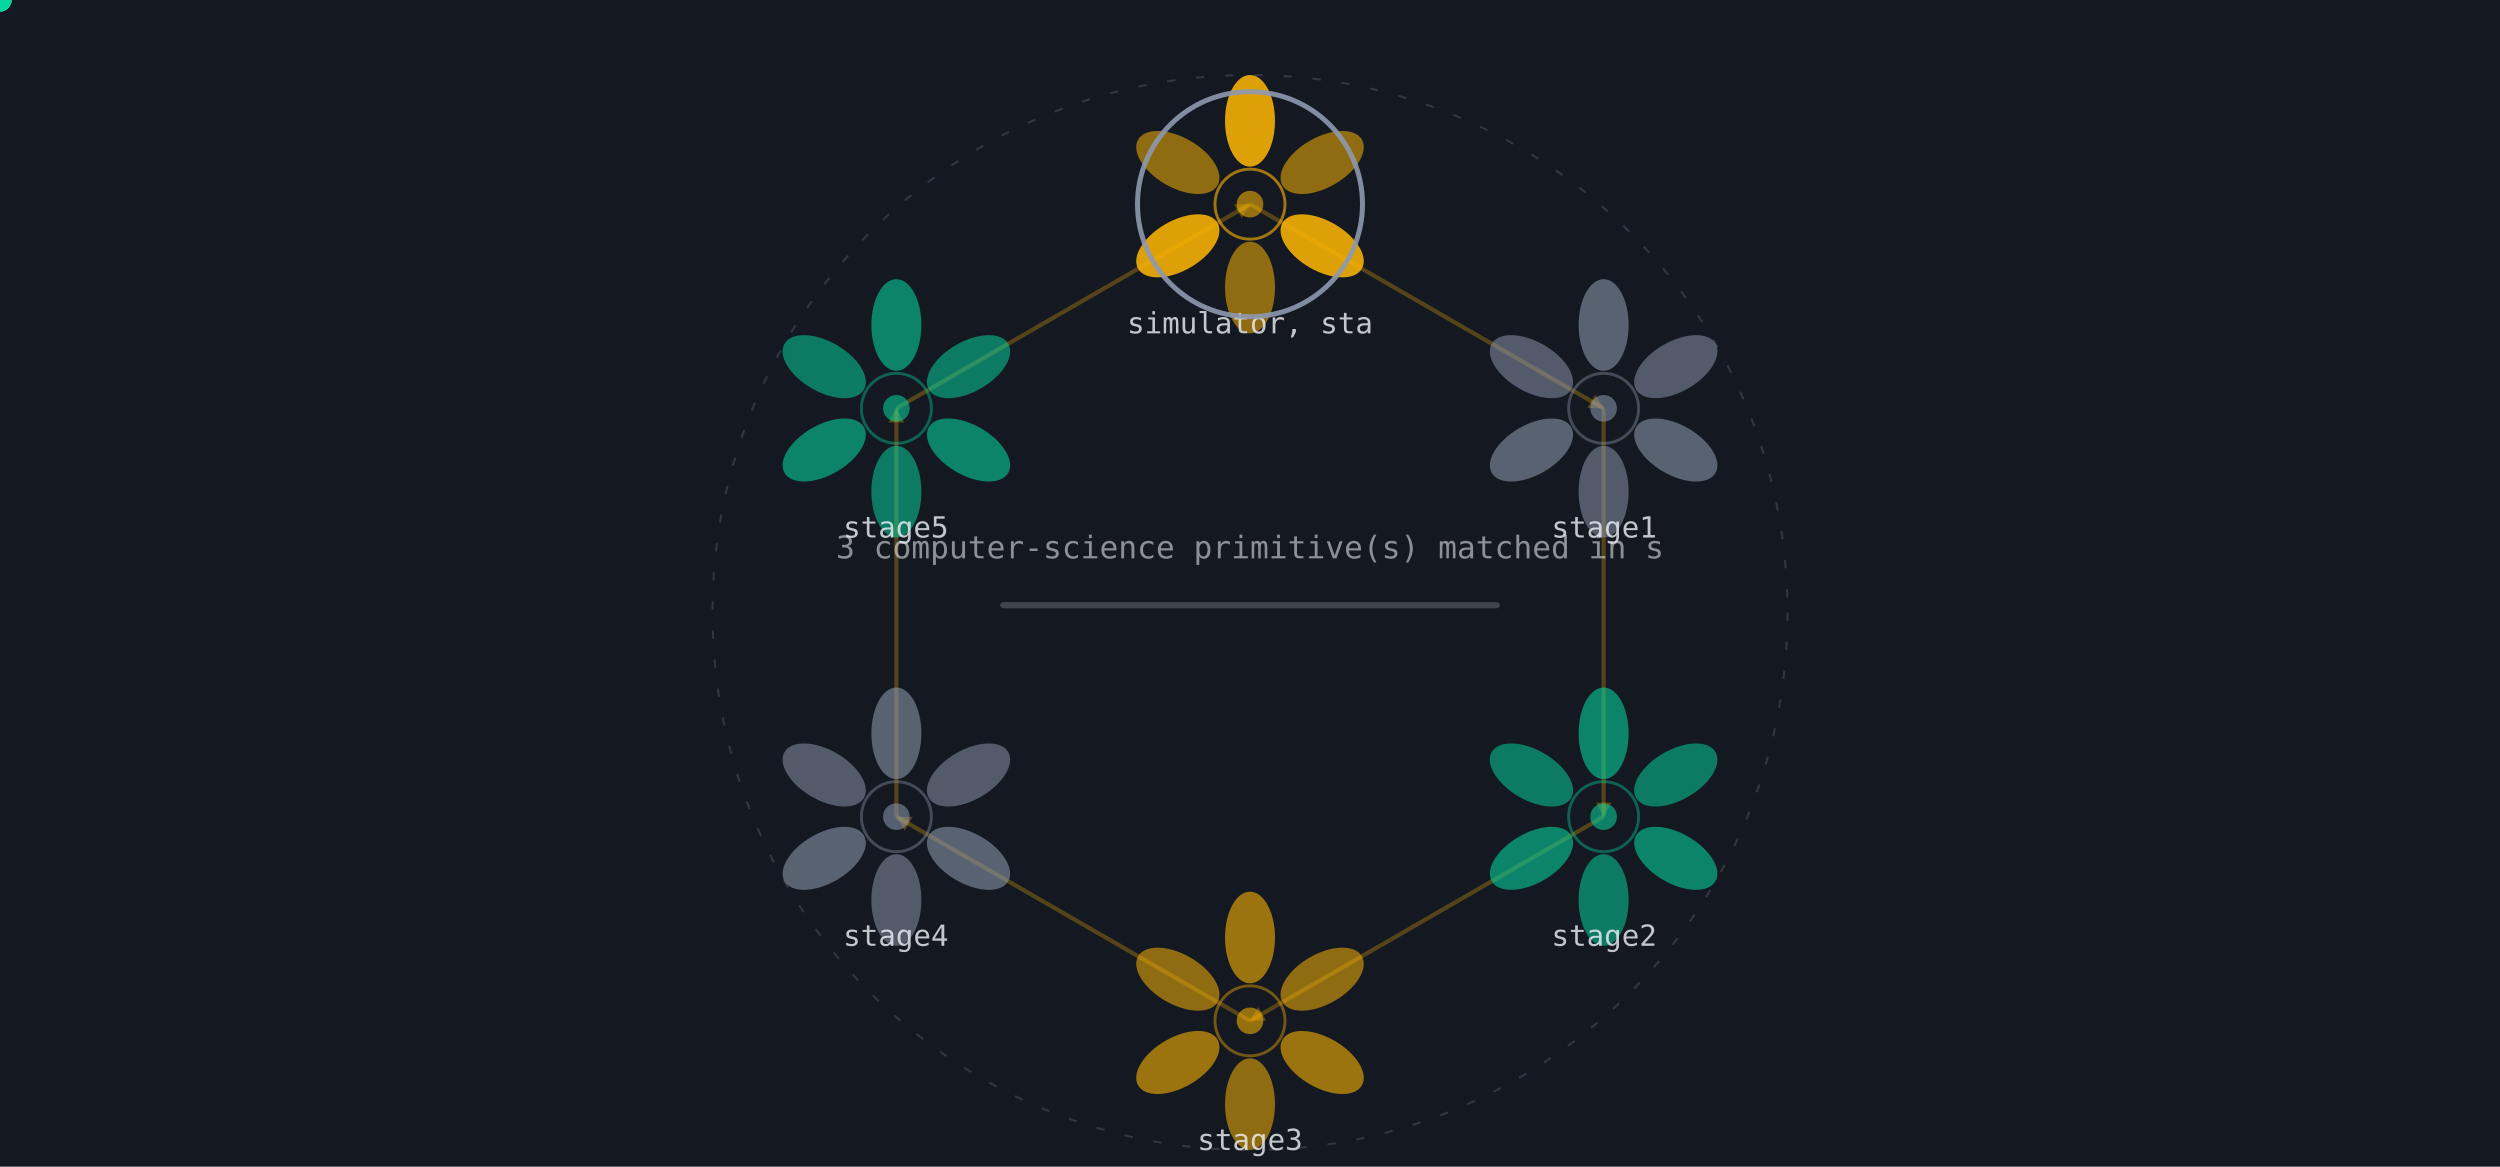
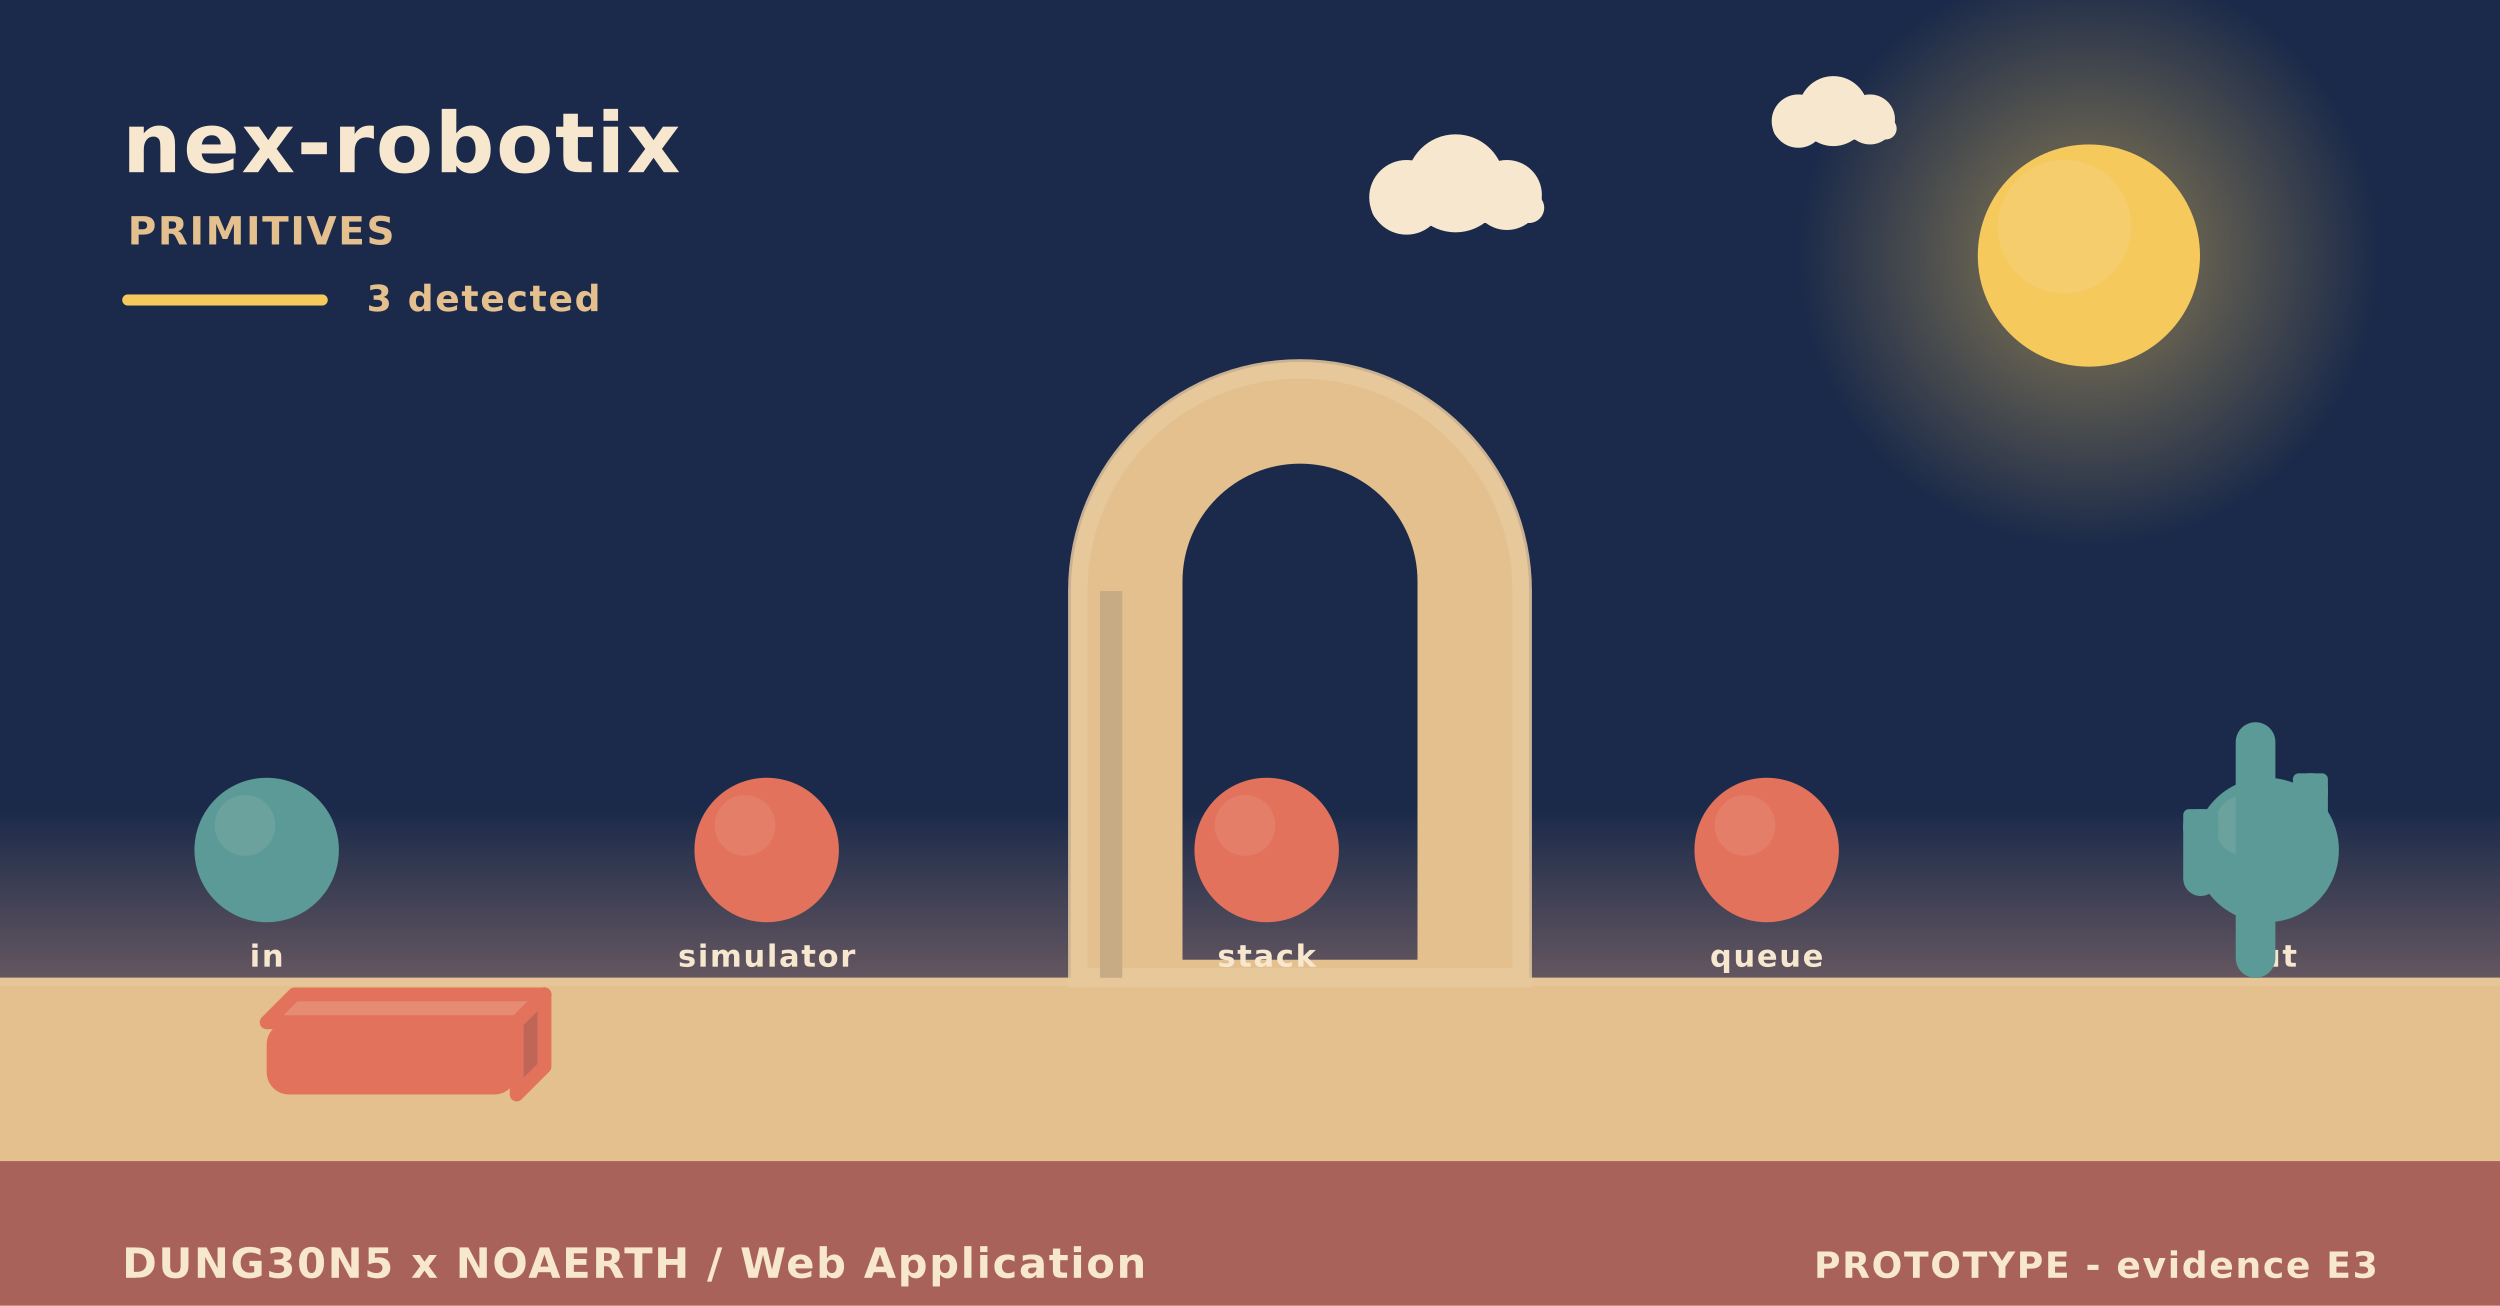
- <svg xmlns="http://www.w3.org/2000/svg" viewBox="0 0 1200 560" width="1200" height="560" role="img" aria-label="nex-robotix state machine">
-   <rect width="1200" height="560" fill="#141821" />
-   <defs>
-     <linearGradient id="gs" x1="0" y1="0" x2="1" y2="1">
-       <stop offset="0%" stop-color="#ffb703" />
-       <stop offset="100%" stop-color="#8d99ae" />
-     </linearGradient>
-   </defs>
-   <circle cx="600.00" cy="294.00" r="258.00" fill="none" stroke="rgba(238,241,246,0.140)" stroke-width="1.00" opacity="1.00" stroke-dasharray="4 10" />
-   <line x1="600.00" y1="98.00" x2="769.74" y2="196.00" stroke="rgba(255,183,3,0.500)" stroke-width="2.00" opacity="0.55" />
-   <polygon points="769.74,196.00 765.75,189.31 761.95,195.89" fill="rgba(255,183,3,0.500)" opacity="0.55" />
-   <g opacity="0.9">
-     <circle cx="0.00" cy="0.00" r="5.50" fill="#06d6a0" opacity="1.00" />
-     <animateTransform attributeName="transform" type="translate" values="600.00,98.00 769.74,196.00" dur="6.85s" begin="0.0s" repeatCount="indefinite" />
-     <animateTransform attributeName="transform" type="translate" values="769.74,196.00 600.00,98.00" dur="6.85s" begin="3.425s" repeatCount="indefinite" />
+ <svg xmlns="http://www.w3.org/2000/svg" width="900" height="470" viewBox="0 0 900 470" role="img" aria-label="nex-robotix - how it behaves">
+   <linearGradient id="skys" x1="0" y1="0" x2="0" y2="1">
+     <stop offset="0" stop-color="#1b2a4a" />
+     <stop offset="0.62" stop-color="#1b2a4a" />
+     <stop offset="1" stop-color="#f3ad8a" />
+   </linearGradient>
+   <rect width="900" height="470" fill="url(#skys)" />
+   <radialGradient id="suns">
+     <stop offset="0.35" stop-color="#f5c95c" stop-opacity="0.34" />
+     <stop offset="1" stop-color="#f5c95c" stop-opacity="0" />
+   </radialGradient>
+   <circle cx="752" cy="92" r="104" fill="url(#suns)" />
+   <circle cx="752" cy="92" r="40" fill="#f5c95c" />
+   <circle cx="743.2" cy="81.6" r="24" fill="#f5d27e" opacity="0.5" />
+   <g>
+     <circle cx="524" cy="66" r="17.64" fill="#f6e7ce" />
+     <circle cx="506.36" cy="71.04" r="13.44" fill="#f6e7ce" />
+     <circle cx="542.48" cy="70.2" r="12.6" fill="#f6e7ce" />
+     <rect x="493.76" y="69.36" width="62.16" height="10.92" rx="5.46" fill="#f6e7ce" />
+     <animateTransform attributeName="transform" type="translate" values="0 0;24 0;0 0" dur="36s" begin="0s" repeatCount="indefinite" />
  </g>
-   <line x1="769.74" y1="196.00" x2="769.74" y2="392.00" stroke="rgba(255,183,3,0.500)" stroke-width="2.00" opacity="0.55" />
-   <polygon points="769.74,392.00 773.54,385.20 765.94,385.20" fill="rgba(255,183,3,0.500)" opacity="0.55" />
-   <g opacity="0.9">
-     <circle cx="0.00" cy="0.00" r="5.50" fill="#06d6a0" opacity="1.00" />
-     <animateTransform attributeName="transform" type="translate" values="769.74,196.00 769.74,392.00" dur="6.85s" begin="1.142s" repeatCount="indefinite" />
-     <animateTransform attributeName="transform" type="translate" values="769.74,392.00 769.74,196.00" dur="6.85s" begin="4.567s" repeatCount="indefinite" />
+   <g>
+     <circle cx="660" cy="40" r="12.6" fill="#f6e7ce" />
+     <circle cx="647.4" cy="43.6" r="9.6" fill="#f6e7ce" />
+     <circle cx="673.2" cy="43" r="9" fill="#f6e7ce" />
+     <rect x="638.4" y="42.4" width="44.4" height="7.8" rx="3.9" fill="#f6e7ce" />
+     <animateTransform attributeName="transform" type="translate" values="0 0;-18 0;0 0" dur="46s" begin="3s" repeatCount="indefinite" />
  </g>
-   <line x1="769.74" y1="392.00" x2="600.00" y2="490.00" stroke="rgba(255,183,3,0.500)" stroke-width="2.00" opacity="0.55" />
-   <polygon points="600.00,490.00 607.79,489.89 603.99,483.31" fill="rgba(255,183,3,0.500)" opacity="0.55" />
-   <g opacity="0.9">
-     <circle cx="0.00" cy="0.00" r="5.50" fill="#06d6a0" opacity="1.00" />
-     <animateTransform attributeName="transform" type="translate" values="769.74,392.00 600.00,490.00" dur="6.85s" begin="2.283s" repeatCount="indefinite" />
-     <animateTransform attributeName="transform" type="translate" values="600.00,490.00 769.74,392.00" dur="6.85s" begin="5.708s" repeatCount="indefinite" />
+   <rect x="0" y="352" width="900" height="118" fill="#e3c08d" />
+   <rect x="0" y="352" width="900" height="3" fill="#e6c596" />
+   <text x="44" y="62" font-family="Verdana,DejaVu Sans,sans-serif" font-size="30" font-weight="700" letter-spacing="0.6" fill="#f6e7ce" text-anchor="start">nex-robotix</text>
+   <text x="46" y="88" font-family="Verdana,DejaVu Sans,sans-serif" font-size="14" font-weight="700" letter-spacing="0.6" fill="#e3c08d" text-anchor="start">PRIMITIVES</text>
+   <rect x="44" y="106" width="74" height="4" rx="2" fill="#f5c95c" />
+   <text x="132" y="112" font-family="Verdana,DejaVu Sans,sans-serif" font-size="13" font-weight="700" letter-spacing="0.6" fill="#e3c08d" text-anchor="start">3 detected</text>
+   <path d="M388,352 L388,212.8 A80,80 0 0 1 548,212.8 L548,352 Z M423.2,348 L423.2,209.22 A44.8,44.8 0 0 1 512.8,209.22 L512.8,348 Z" fill="#e3c08d" fill-rule="evenodd" stroke="#e3c08d" stroke-width="5" stroke-linejoin="round" />
+   <path d="M388,352 L388,212.8 A80,80 0 0 1 548,212.8 L548,352 Z" fill="none" stroke="#e8c99d" stroke-width="7" stroke-linecap="round" opacity="0.85" />
+   <rect x="396" y="212.8" width="8" height="139.2" fill="#c7ab84" />
+   <circle cx="96" cy="306" r="26" fill="#5b9a97" />
+   <circle cx="88.2" cy="297.16" r="10.92" fill="#7aa9a2" opacity="0.55" />
+   <text x="96" y="348" font-family="Verdana,DejaVu Sans,sans-serif" font-size="11" font-weight="700" letter-spacing="0.6" fill="#f6e7ce" text-anchor="middle">in</text>
+   <g>
+     <circle cx="276" cy="306" r="26" fill="#e2725b" />
+     <circle cx="268.2" cy="297.16" r="10.92" fill="#e68972" opacity="0.55" />
+     <animate attributeName="opacity" values="0.8;1;0.8" dur="4.6s" begin="0s" repeatCount="indefinite" />
  </g>
-   <line x1="600.00" y1="490.00" x2="430.26" y2="392.00" stroke="rgba(255,183,3,0.500)" stroke-width="2.00" opacity="0.55" />
-   <polygon points="430.26,392.00 434.25,398.69 438.05,392.11" fill="rgba(255,183,3,0.500)" opacity="0.55" />
-   <g opacity="0.9">
-     <circle cx="0.00" cy="0.00" r="5.50" fill="#06d6a0" opacity="1.00" />
-     <animateTransform attributeName="transform" type="translate" values="600.00,490.00 430.26,392.00" dur="6.85s" begin="3.425s" repeatCount="indefinite" />
-     <animateTransform attributeName="transform" type="translate" values="430.26,392.00 600.00,490.00" dur="6.85s" begin="6.85s" repeatCount="indefinite" />
+   <text x="276" y="348" font-family="Verdana,DejaVu Sans,sans-serif" font-size="11" font-weight="700" letter-spacing="0.6" fill="#f6e7ce" text-anchor="middle">simulator</text>
+   <g>
+     <circle cx="456" cy="306" r="26" fill="#e2725b" />
+     <circle cx="448.2" cy="297.16" r="10.92" fill="#e68972" opacity="0.55" />
+     <animate attributeName="opacity" values="0.8;1;0.8" dur="5.2s" begin="0s" repeatCount="indefinite" />
  </g>
-   <line x1="430.26" y1="392.00" x2="430.26" y2="196.00" stroke="rgba(255,183,3,0.500)" stroke-width="2.00" opacity="0.55" />
-   <polygon points="430.26,196.00 426.46,202.80 434.06,202.80" fill="rgba(255,183,3,0.500)" opacity="0.55" />
-   <g opacity="0.9">
-     <circle cx="0.00" cy="0.00" r="5.50" fill="#06d6a0" opacity="1.00" />
-     <animateTransform attributeName="transform" type="translate" values="430.26,392.00 430.26,196.00" dur="6.85s" begin="4.567s" repeatCount="indefinite" />
-     <animateTransform attributeName="transform" type="translate" values="430.26,196.00 430.26,392.00" dur="6.85s" begin="7.992s" repeatCount="indefinite" />
+   <text x="456" y="348" font-family="Verdana,DejaVu Sans,sans-serif" font-size="11" font-weight="700" letter-spacing="0.6" fill="#f6e7ce" text-anchor="middle">stack</text>
+   <g>
+     <circle cx="636" cy="306" r="26" fill="#e2725b" />
+     <circle cx="628.2" cy="297.16" r="10.92" fill="#e68972" opacity="0.55" />
+     <animate attributeName="opacity" values="0.8;1;0.8" dur="5.8s" begin="0s" repeatCount="indefinite" />
  </g>
-   <line x1="430.26" y1="196.00" x2="600.00" y2="98.00" stroke="rgba(255,183,3,0.500)" stroke-width="2.00" opacity="0.55" />
-   <polygon points="600.00,98.00 592.21,98.11 596.01,104.69" fill="rgba(255,183,3,0.500)" opacity="0.55" />
-   <g opacity="0.9">
-     <circle cx="0.00" cy="0.00" r="5.50" fill="#06d6a0" opacity="1.00" />
-     <animateTransform attributeName="transform" type="translate" values="430.26,196.00 600.00,98.00" dur="6.85s" begin="5.708s" repeatCount="indefinite" />
-     <animateTransform attributeName="transform" type="translate" values="600.00,98.00 430.26,196.00" dur="6.85s" begin="9.133s" repeatCount="indefinite" />
-   </g>
-   <ellipse cx="600.00" cy="58.00" rx="12.00" ry="22.00" fill="rgba(255,183,3,0.900)" opacity="0.95" transform="rotate(0.0 600.00 58.00)" />
-   <ellipse cx="634.64" cy="78.00" rx="12.00" ry="22.00" fill="rgba(255,183,3,0.550)" opacity="0.95" transform="rotate(60.0 634.64 78.00)" />
-   <ellipse cx="634.64" cy="118.00" rx="12.00" ry="22.00" fill="rgba(255,183,3,0.900)" opacity="0.95" transform="rotate(120.0 634.64 118.00)" />
-   <ellipse cx="600.00" cy="138.00" rx="12.00" ry="22.00" fill="rgba(255,183,3,0.550)" opacity="0.95" transform="rotate(180.0 600.00 138.00)" />
-   <ellipse cx="565.36" cy="118.00" rx="12.00" ry="22.00" fill="rgba(255,183,3,0.900)" opacity="0.95" transform="rotate(240.0 565.36 118.00)" />
-   <ellipse cx="565.36" cy="78.00" rx="12.00" ry="22.00" fill="rgba(255,183,3,0.550)" opacity="0.95" transform="rotate(300.0 565.36 78.00)" />
-   <circle cx="600.00" cy="98.00" r="16.80" fill="none" stroke="rgba(255,183,3,0.900)" stroke-width="1.40" opacity="0.66" />
-   <circle cx="600.00" cy="98.00" r="6.40" fill="rgba(255,183,3,0.550)" opacity="1.00" />
-   <text x="600" y="160" font-family="ui-monospace,Menlo,monospace" font-size="14" fill="rgba(238,241,246,0.800)" text-anchor="middle">simulator, sta</text>
-   <g>
-     <circle cx="600.00" cy="98.00" r="54.00" fill="none" stroke="#8d99ae" stroke-width="2.40" opacity="0.90" />
-     <animate attributeName="opacity" values="0.25;1.0;0.25" dur="13.7s" begin="0.0s" repeatCount="indefinite" />
-   </g>
-   <ellipse cx="769.74" cy="156.00" rx="12.00" ry="22.00" fill="rgba(141,153,174,0.600)" opacity="0.95" transform="rotate(0.0 769.74 156.00)" />
-   <ellipse cx="804.38" cy="176.00" rx="12.00" ry="22.00" fill="rgba(141,153,174,0.550)" opacity="0.95" transform="rotate(60.0 804.38 176.00)" />
-   <ellipse cx="804.38" cy="216.00" rx="12.00" ry="22.00" fill="rgba(141,153,174,0.600)" opacity="0.95" transform="rotate(120.0 804.38 216.00)" />
-   <ellipse cx="769.74" cy="236.00" rx="12.00" ry="22.00" fill="rgba(141,153,174,0.550)" opacity="0.95" transform="rotate(180.0 769.74 236.00)" />
-   <ellipse cx="735.10" cy="216.00" rx="12.00" ry="22.00" fill="rgba(141,153,174,0.600)" opacity="0.95" transform="rotate(240.0 735.10 216.00)" />
-   <ellipse cx="735.10" cy="176.00" rx="12.00" ry="22.00" fill="rgba(141,153,174,0.550)" opacity="0.95" transform="rotate(300.0 735.10 176.00)" />
-   <circle cx="769.74" cy="196.00" r="16.80" fill="none" stroke="rgba(141,153,174,0.600)" stroke-width="1.40" opacity="0.66" />
-   <circle cx="769.74" cy="196.00" r="6.40" fill="rgba(141,153,174,0.550)" opacity="1.00" />
-   <text x="770" y="258" font-family="ui-monospace,Menlo,monospace" font-size="14" fill="rgba(238,241,246,0.800)" text-anchor="middle">stage1</text>
-   <ellipse cx="769.74" cy="352.00" rx="12.00" ry="22.00" fill="rgba(6,214,160,0.600)" opacity="0.95" transform="rotate(0.0 769.74 352.00)" />
-   <ellipse cx="804.38" cy="372.00" rx="12.00" ry="22.00" fill="rgba(6,214,160,0.550)" opacity="0.95" transform="rotate(60.0 804.38 372.00)" />
-   <ellipse cx="804.38" cy="412.00" rx="12.00" ry="22.00" fill="rgba(6,214,160,0.600)" opacity="0.95" transform="rotate(120.0 804.38 412.00)" />
-   <ellipse cx="769.74" cy="432.00" rx="12.00" ry="22.00" fill="rgba(6,214,160,0.550)" opacity="0.95" transform="rotate(180.0 769.74 432.00)" />
-   <ellipse cx="735.10" cy="412.00" rx="12.00" ry="22.00" fill="rgba(6,214,160,0.600)" opacity="0.95" transform="rotate(240.0 735.10 412.00)" />
-   <ellipse cx="735.10" cy="372.00" rx="12.00" ry="22.00" fill="rgba(6,214,160,0.550)" opacity="0.95" transform="rotate(300.0 735.10 372.00)" />
-   <circle cx="769.74" cy="392.00" r="16.80" fill="none" stroke="rgba(6,214,160,0.600)" stroke-width="1.40" opacity="0.66" />
-   <circle cx="769.74" cy="392.00" r="6.40" fill="rgba(6,214,160,0.550)" opacity="1.00" />
-   <text x="770" y="454" font-family="ui-monospace,Menlo,monospace" font-size="14" fill="rgba(238,241,246,0.800)" text-anchor="middle">stage2</text>
-   <ellipse cx="600.00" cy="450.00" rx="12.00" ry="22.00" fill="rgba(255,183,3,0.600)" opacity="0.95" transform="rotate(0.0 600.00 450.00)" />
-   <ellipse cx="634.64" cy="470.00" rx="12.00" ry="22.00" fill="rgba(255,183,3,0.550)" opacity="0.95" transform="rotate(60.0 634.64 470.00)" />
-   <ellipse cx="634.64" cy="510.00" rx="12.00" ry="22.00" fill="rgba(255,183,3,0.600)" opacity="0.95" transform="rotate(120.0 634.64 510.00)" />
-   <ellipse cx="600.00" cy="530.00" rx="12.00" ry="22.00" fill="rgba(255,183,3,0.550)" opacity="0.95" transform="rotate(180.0 600.00 530.00)" />
-   <ellipse cx="565.36" cy="510.00" rx="12.00" ry="22.00" fill="rgba(255,183,3,0.600)" opacity="0.95" transform="rotate(240.0 565.36 510.00)" />
-   <ellipse cx="565.36" cy="470.00" rx="12.00" ry="22.00" fill="rgba(255,183,3,0.550)" opacity="0.95" transform="rotate(300.0 565.36 470.00)" />
-   <circle cx="600.00" cy="490.00" r="16.80" fill="none" stroke="rgba(255,183,3,0.600)" stroke-width="1.40" opacity="0.66" />
-   <circle cx="600.00" cy="490.00" r="6.40" fill="rgba(255,183,3,0.550)" opacity="1.00" />
-   <text x="600" y="552" font-family="ui-monospace,Menlo,monospace" font-size="14" fill="rgba(238,241,246,0.800)" text-anchor="middle">stage3</text>
-   <ellipse cx="430.26" cy="352.00" rx="12.00" ry="22.00" fill="rgba(141,153,174,0.600)" opacity="0.95" transform="rotate(0.0 430.26 352.00)" />
-   <ellipse cx="464.90" cy="372.00" rx="12.00" ry="22.00" fill="rgba(141,153,174,0.550)" opacity="0.95" transform="rotate(60.0 464.90 372.00)" />
-   <ellipse cx="464.90" cy="412.00" rx="12.00" ry="22.00" fill="rgba(141,153,174,0.600)" opacity="0.95" transform="rotate(120.0 464.90 412.00)" />
-   <ellipse cx="430.26" cy="432.00" rx="12.00" ry="22.00" fill="rgba(141,153,174,0.550)" opacity="0.95" transform="rotate(180.0 430.26 432.00)" />
-   <ellipse cx="395.62" cy="412.00" rx="12.00" ry="22.00" fill="rgba(141,153,174,0.600)" opacity="0.95" transform="rotate(240.0 395.62 412.00)" />
-   <ellipse cx="395.62" cy="372.00" rx="12.00" ry="22.00" fill="rgba(141,153,174,0.550)" opacity="0.95" transform="rotate(300.0 395.62 372.00)" />
-   <circle cx="430.26" cy="392.00" r="16.80" fill="none" stroke="rgba(141,153,174,0.600)" stroke-width="1.40" opacity="0.66" />
-   <circle cx="430.26" cy="392.00" r="6.40" fill="rgba(141,153,174,0.550)" opacity="1.00" />
-   <text x="430" y="454" font-family="ui-monospace,Menlo,monospace" font-size="14" fill="rgba(238,241,246,0.800)" text-anchor="middle">stage4</text>
-   <ellipse cx="430.26" cy="156.00" rx="12.00" ry="22.00" fill="rgba(6,214,160,0.600)" opacity="0.95" transform="rotate(0.0 430.26 156.00)" />
-   <ellipse cx="464.90" cy="176.00" rx="12.00" ry="22.00" fill="rgba(6,214,160,0.550)" opacity="0.95" transform="rotate(60.0 464.90 176.00)" />
-   <ellipse cx="464.90" cy="216.00" rx="12.00" ry="22.00" fill="rgba(6,214,160,0.600)" opacity="0.95" transform="rotate(120.0 464.90 216.00)" />
-   <ellipse cx="430.26" cy="236.00" rx="12.00" ry="22.00" fill="rgba(6,214,160,0.550)" opacity="0.95" transform="rotate(180.0 430.26 236.00)" />
-   <ellipse cx="395.62" cy="216.00" rx="12.00" ry="22.00" fill="rgba(6,214,160,0.600)" opacity="0.95" transform="rotate(240.0 395.62 216.00)" />
-   <ellipse cx="395.62" cy="176.00" rx="12.00" ry="22.00" fill="rgba(6,214,160,0.550)" opacity="0.95" transform="rotate(300.0 395.62 176.00)" />
-   <circle cx="430.26" cy="196.00" r="16.80" fill="none" stroke="rgba(6,214,160,0.600)" stroke-width="1.40" opacity="0.66" />
-   <circle cx="430.26" cy="196.00" r="6.40" fill="rgba(6,214,160,0.550)" opacity="1.00" />
-   <text x="430" y="258" font-family="ui-monospace,Menlo,monospace" font-size="14" fill="rgba(238,241,246,0.800)" text-anchor="middle">stage5</text>
-   <rect x="480.00" y="289.00" width="240.00" height="3.00" rx="2.00" fill="rgba(238,241,246,0.200)" opacity="1.00" />
-   <text x="600" y="268" font-family="ui-monospace,Menlo,monospace" font-size="15" fill="rgba(238,241,246,0.550)" text-anchor="middle">3 computer-science primitive(s) matched in s</text>
+   <text x="636" y="348" font-family="Verdana,DejaVu Sans,sans-serif" font-size="11" font-weight="700" letter-spacing="0.6" fill="#f6e7ce" text-anchor="middle">queue</text>
+   <circle cx="816" cy="306" r="26" fill="#5b9a97" />
+   <circle cx="808.2" cy="297.16" r="10.92" fill="#7aa9a2" opacity="0.55" />
+   <text x="816" y="348" font-family="Verdana,DejaVu Sans,sans-serif" font-size="11" font-weight="700" letter-spacing="0.6" fill="#f6e7ce" text-anchor="middle">out</text>
+   <path d="M96,368 L186,368 L196,358 L106,358 Z" fill="#e68c74" stroke="#e2725b" stroke-width="5" stroke-linejoin="round" />
+   <path d="M186,368 L196,358 L196,384 L186,394 Z" fill="#c06658" stroke="#e2725b" stroke-width="5" stroke-linejoin="round" />
+   <rect x="96" y="368" width="90" height="26" rx="8" fill="#e2725b" />
+   <rect x="804.86" y="260" width="14.28" height="92" rx="7.14" fill="#5b9a97" />
+   <rect x="785.96" y="291.28" width="12.6" height="31.28" rx="6.3" fill="#5b9a97" />
+   <rect x="785.96" y="291.28" width="12.6" height="9.2" rx="2.1" fill="#5b9a97" />
+   <rect x="825.44" y="278.4" width="12.6" height="31.28" rx="6.3" fill="#5b9a97" />
+   <rect x="825.44" y="278.4" width="12.6" height="9.2" rx="2.1" fill="#5b9a97" />
+   <rect x="0" y="418" width="900" height="52" rx="0" fill="#a65c56" opacity="0.94" />
+   <text x="44" y="460" font-family="Verdana,DejaVu Sans,sans-serif" font-size="15" font-weight="700" letter-spacing="0.6" fill="#f6e7ce" text-anchor="start">DUNG30N5 x NOAERTH  /  Web Application</text>
+   <text x="856" y="460" font-family="Verdana,DejaVu Sans,sans-serif" font-size="13" font-weight="700" letter-spacing="0.6" fill="#f6e7ce" text-anchor="end">PROTOTYPE  -  evidence E3</text>
</svg>
